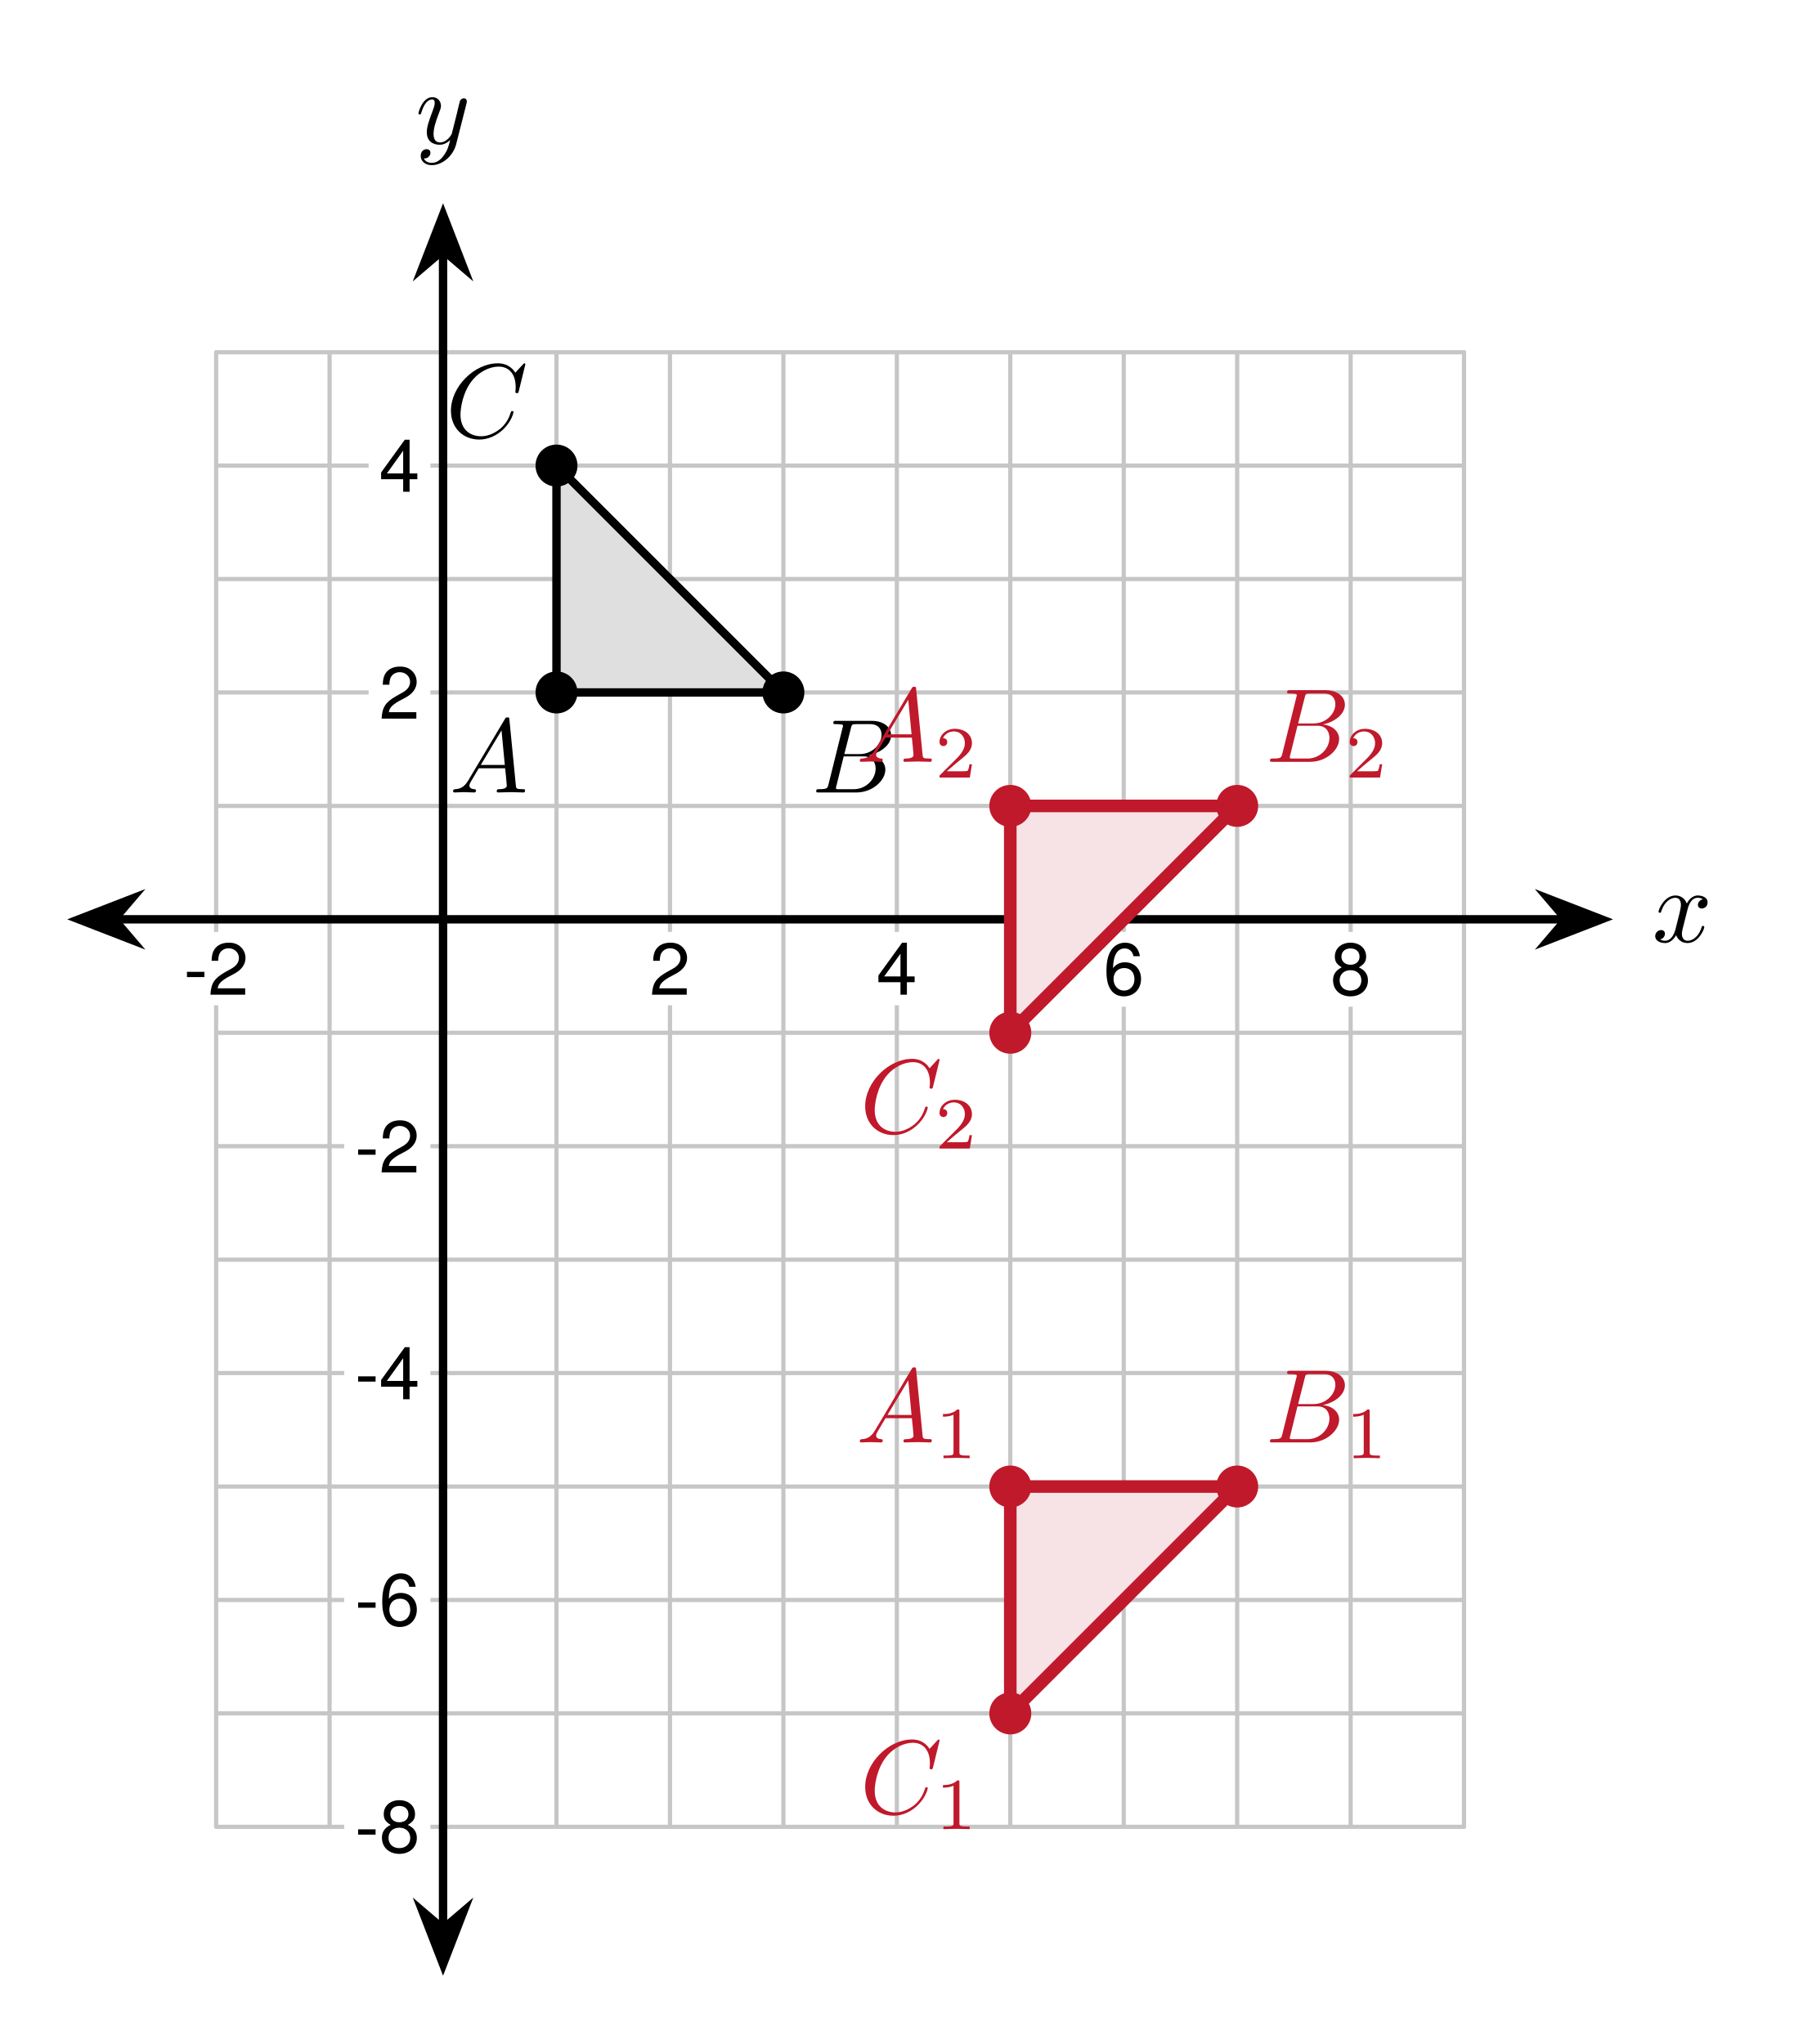
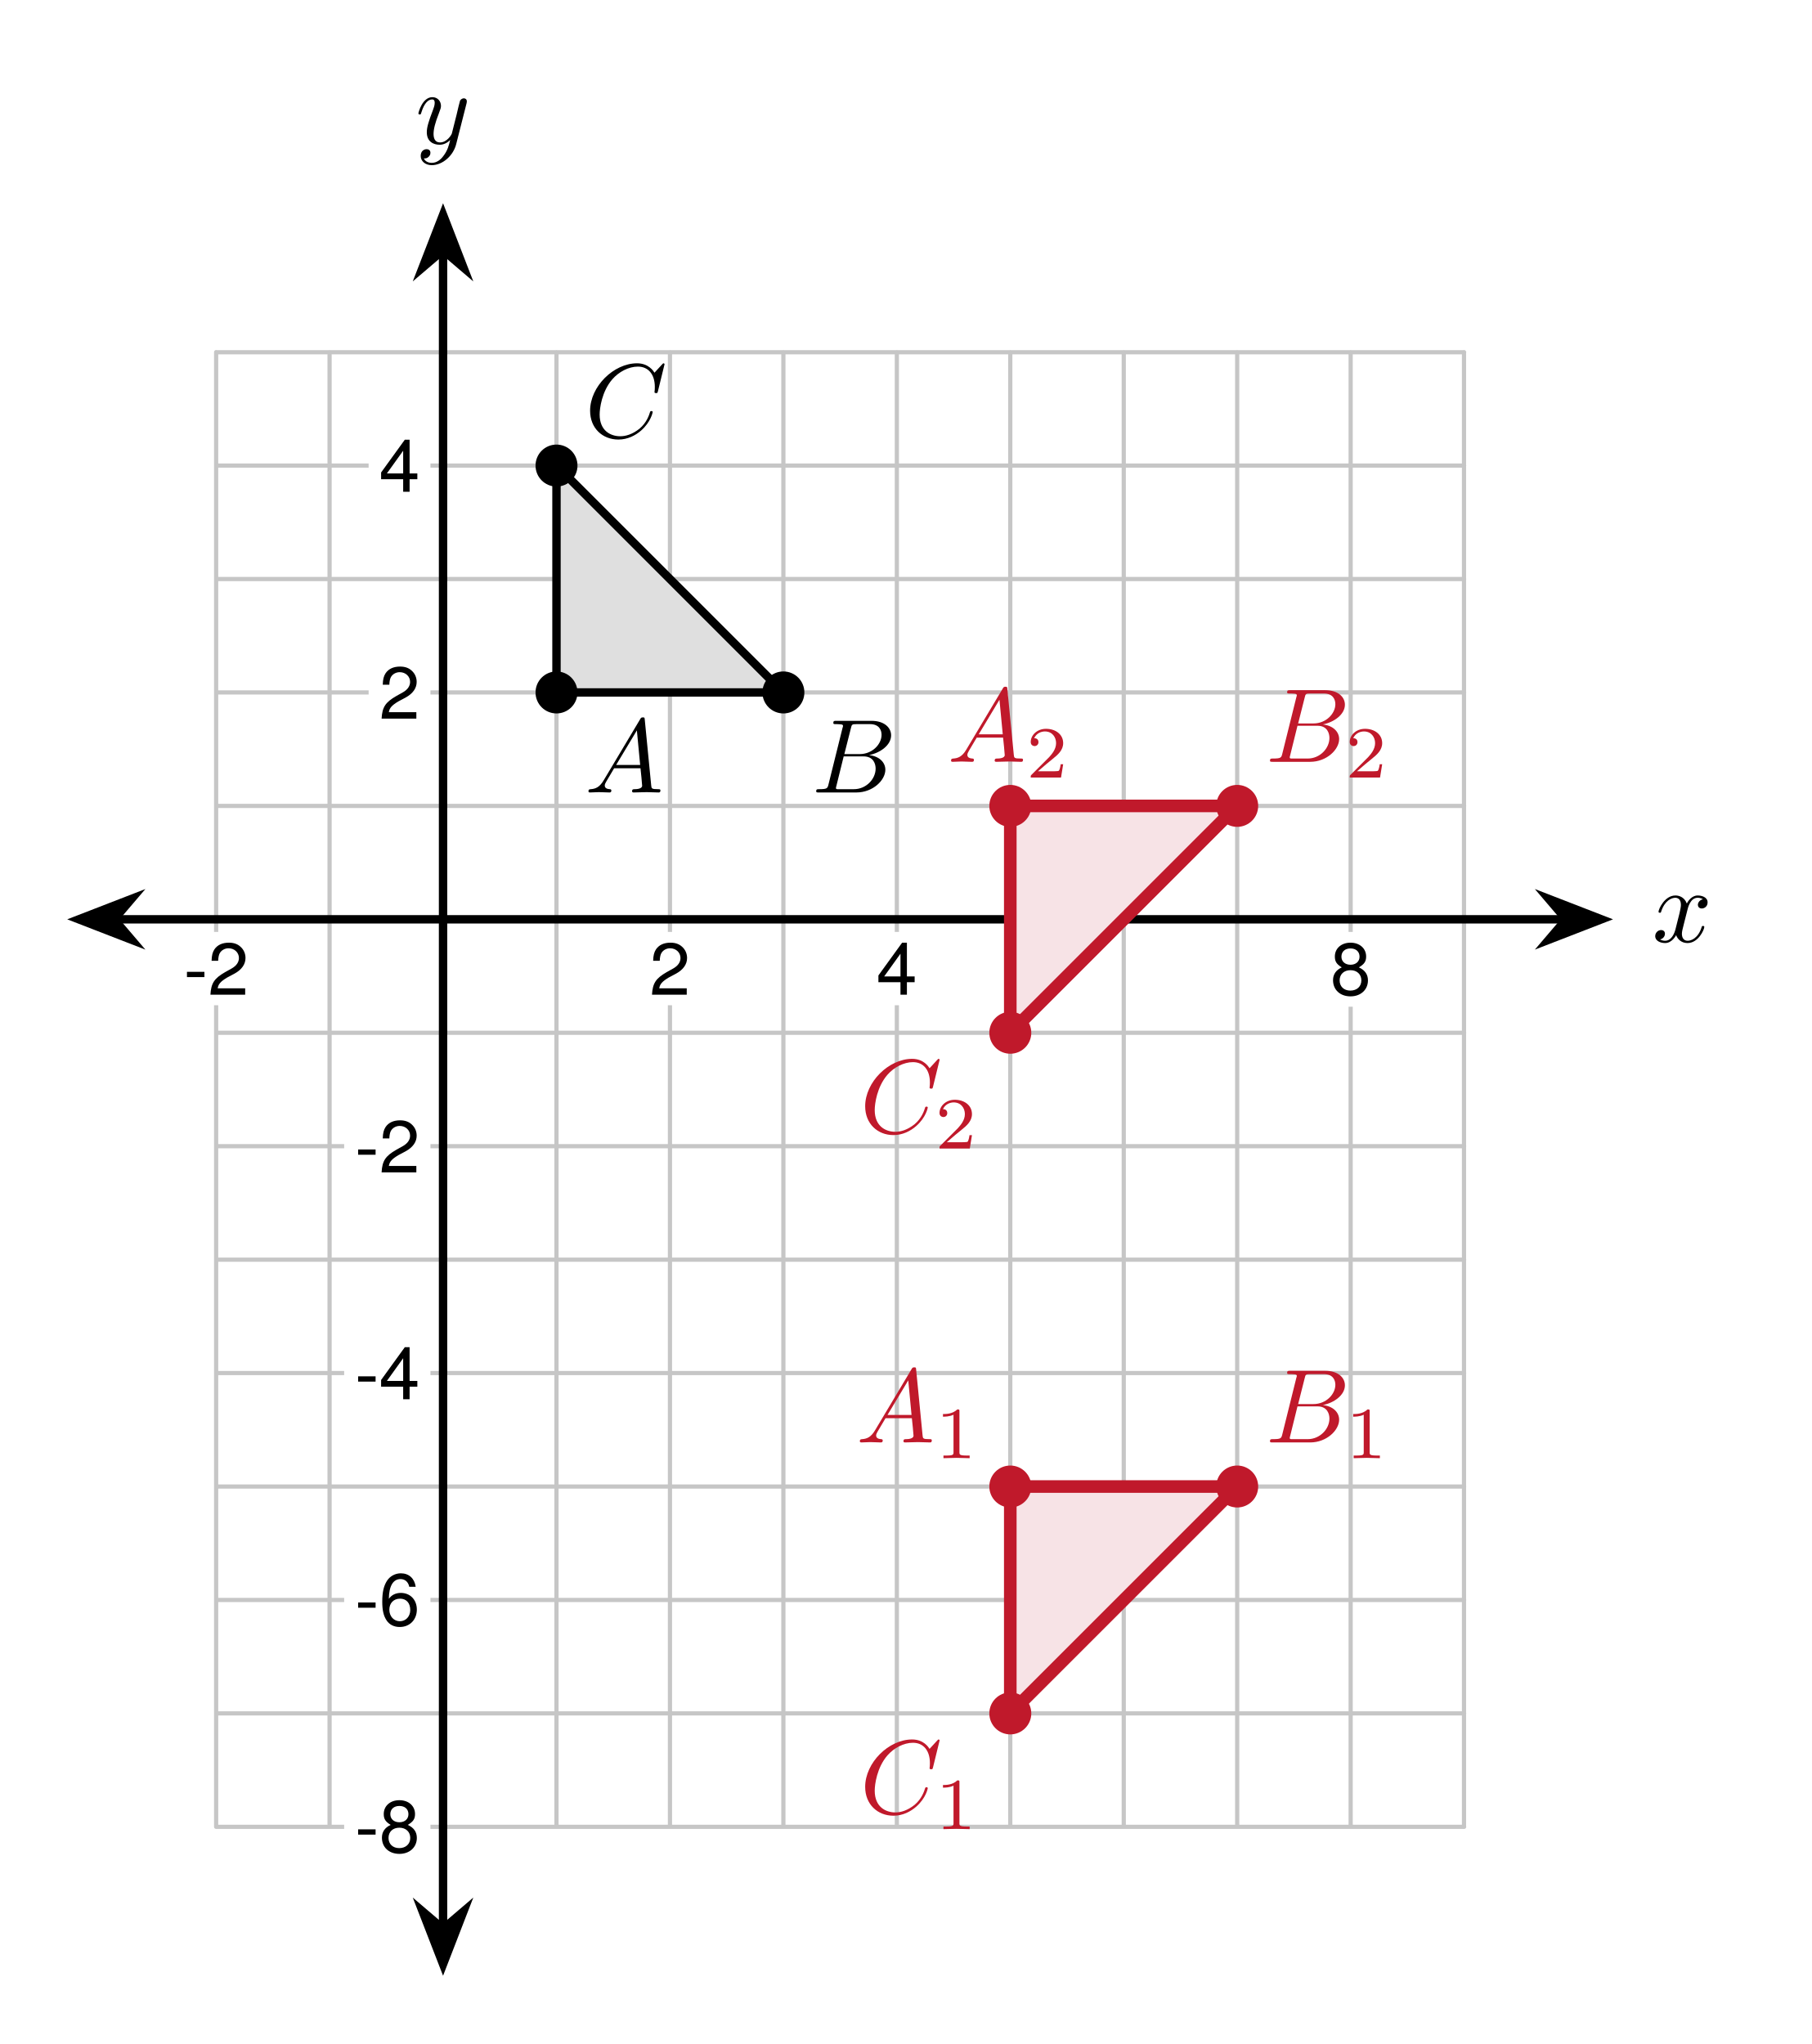
<svg xmlns="http://www.w3.org/2000/svg" xmlns:xlink="http://www.w3.org/1999/xlink" width="171.87" height="193.947" viewBox="0 0 171.87 193.947">
  <defs>
    <g>
      <g id="glyph-0-0">
        <path d="M 3.328 -3 C 3.391 -3.266 3.609 -4.188 4.312 -4.188 C 4.359 -4.188 4.594 -4.188 4.812 -4.047 C 4.531 -4 4.328 -3.75 4.328 -3.516 C 4.328 -3.359 4.438 -3.172 4.703 -3.172 C 4.922 -3.172 5.25 -3.344 5.25 -3.75 C 5.25 -4.266 4.656 -4.406 4.312 -4.406 C 3.75 -4.406 3.391 -3.875 3.281 -3.641 C 3.031 -4.297 2.484 -4.406 2.203 -4.406 C 1.172 -4.406 0.594 -3.109 0.594 -2.859 C 0.594 -2.766 0.703 -2.766 0.719 -2.766 C 0.797 -2.766 0.828 -2.781 0.844 -2.875 C 1.188 -3.938 1.844 -4.188 2.188 -4.188 C 2.375 -4.188 2.719 -4.094 2.719 -3.516 C 2.719 -3.203 2.547 -2.531 2.188 -1.141 C 2.016 -0.531 1.672 -0.109 1.234 -0.109 C 1.172 -0.109 0.953 -0.109 0.734 -0.234 C 0.984 -0.281 1.203 -0.5 1.203 -0.781 C 1.203 -1.047 0.984 -1.125 0.844 -1.125 C 0.531 -1.125 0.281 -0.859 0.281 -0.547 C 0.281 -0.094 0.781 0.109 1.219 0.109 C 1.875 0.109 2.234 -0.594 2.266 -0.641 C 2.391 -0.281 2.75 0.109 3.344 0.109 C 4.375 0.109 4.938 -1.172 4.938 -1.422 C 4.938 -1.516 4.844 -1.516 4.812 -1.516 C 4.734 -1.516 4.703 -1.484 4.688 -1.406 C 4.359 -0.344 3.688 -0.109 3.359 -0.109 C 2.969 -0.109 2.812 -0.422 2.812 -0.766 C 2.812 -0.984 2.875 -1.203 2.984 -1.641 Z M 3.328 -3 " />
      </g>
      <g id="glyph-0-1">
        <path d="M 4.844 -3.797 C 4.875 -3.938 4.875 -3.953 4.875 -4.016 C 4.875 -4.203 4.734 -4.297 4.594 -4.297 C 4.484 -4.297 4.328 -4.234 4.234 -4.078 C 4.219 -4.031 4.141 -3.719 4.094 -3.547 C 4.031 -3.281 3.969 -3.016 3.906 -2.75 L 3.453 -0.953 C 3.406 -0.812 2.984 -0.109 2.328 -0.109 C 1.828 -0.109 1.719 -0.547 1.719 -0.922 C 1.719 -1.375 1.875 -1.984 2.219 -2.859 C 2.375 -3.281 2.422 -3.391 2.422 -3.578 C 2.422 -4.031 2.094 -4.406 1.609 -4.406 C 0.656 -4.406 0.281 -2.953 0.281 -2.859 C 0.281 -2.766 0.391 -2.766 0.406 -2.766 C 0.5 -2.766 0.516 -2.781 0.562 -2.953 C 0.844 -3.875 1.234 -4.188 1.578 -4.188 C 1.656 -4.188 1.828 -4.188 1.828 -3.859 C 1.828 -3.609 1.719 -3.359 1.656 -3.172 C 1.25 -2.109 1.078 -1.547 1.078 -1.078 C 1.078 -0.188 1.703 0.109 2.297 0.109 C 2.672 0.109 3.016 -0.062 3.297 -0.344 C 3.172 0.172 3.047 0.672 2.641 1.188 C 2.391 1.531 2.016 1.828 1.547 1.828 C 1.406 1.828 0.969 1.797 0.797 1.406 C 0.953 1.406 1.078 1.406 1.219 1.281 C 1.328 1.188 1.422 1.062 1.422 0.875 C 1.422 0.562 1.156 0.531 1.062 0.531 C 0.828 0.531 0.5 0.688 0.5 1.172 C 0.5 1.672 0.938 2.047 1.547 2.047 C 2.578 2.047 3.609 1.141 3.875 0.016 Z M 4.844 -3.797 " />
      </g>
      <g id="glyph-0-2">
        <path d="M 1.781 -1.141 C 1.391 -0.484 1 -0.344 0.562 -0.312 C 0.438 -0.297 0.344 -0.297 0.344 -0.109 C 0.344 -0.047 0.391 0 0.484 0 C 0.75 0 1.062 -0.031 1.328 -0.031 C 1.656 -0.031 2.016 0 2.328 0 C 2.391 0 2.516 0 2.516 -0.188 C 2.516 -0.297 2.422 -0.312 2.359 -0.312 C 2.125 -0.328 1.891 -0.406 1.891 -0.656 C 1.891 -0.781 1.953 -0.891 2.031 -1.031 L 2.781 -2.297 L 5.281 -2.297 C 5.312 -2.094 5.438 -0.734 5.438 -0.641 C 5.438 -0.344 4.922 -0.312 4.734 -0.312 C 4.594 -0.312 4.484 -0.312 4.484 -0.109 C 4.484 0 4.609 0 4.625 0 C 5.031 0 5.469 -0.031 5.875 -0.031 C 6.125 -0.031 6.75 0 7 0 C 7.062 0 7.172 0 7.172 -0.203 C 7.172 -0.312 7.078 -0.312 6.953 -0.312 C 6.328 -0.312 6.328 -0.375 6.297 -0.672 L 5.688 -6.891 C 5.672 -7.094 5.672 -7.125 5.5 -7.125 C 5.344 -7.125 5.312 -7.062 5.25 -6.953 Z M 2.969 -2.609 L 4.938 -5.891 L 5.25 -2.609 Z M 2.969 -2.609 " />
      </g>
      <g id="glyph-0-3">
        <path d="M 1.594 -0.781 C 1.5 -0.391 1.469 -0.312 0.688 -0.312 C 0.516 -0.312 0.422 -0.312 0.422 -0.109 C 0.422 0 0.5 0 0.688 0 L 4.234 0 C 5.812 0 6.984 -1.172 6.984 -2.156 C 6.984 -2.859 6.406 -3.438 5.438 -3.547 C 6.484 -3.75 7.531 -4.484 7.531 -5.422 C 7.531 -6.156 6.875 -6.797 5.672 -6.797 L 2.328 -6.797 C 2.141 -6.797 2.047 -6.797 2.047 -6.594 C 2.047 -6.484 2.125 -6.484 2.312 -6.484 C 2.344 -6.484 2.531 -6.484 2.703 -6.469 C 2.875 -6.453 2.969 -6.438 2.969 -6.312 C 2.969 -6.266 2.953 -6.234 2.922 -6.125 Z M 3.094 -3.641 L 3.719 -6.109 C 3.797 -6.453 3.828 -6.484 4.25 -6.484 L 5.531 -6.484 C 6.406 -6.484 6.625 -5.906 6.625 -5.469 C 6.625 -4.594 5.766 -3.641 4.547 -3.641 Z M 2.641 -0.312 C 2.516 -0.312 2.484 -0.312 2.422 -0.312 C 2.328 -0.328 2.297 -0.344 2.297 -0.422 C 2.297 -0.453 2.297 -0.469 2.344 -0.641 L 3.031 -3.422 L 4.922 -3.422 C 5.875 -3.422 6.062 -2.688 6.062 -2.266 C 6.062 -1.281 5.172 -0.312 4 -0.312 Z M 2.641 -0.312 " />
      </g>
      <g id="glyph-0-4">
        <path d="M 7.562 -6.922 C 7.562 -6.953 7.547 -7.016 7.453 -7.016 C 7.422 -7.016 7.422 -7 7.312 -6.891 L 6.609 -6.125 C 6.516 -6.266 6.062 -7.016 4.953 -7.016 C 2.734 -7.016 0.5 -4.812 0.5 -2.516 C 0.5 -0.859 1.672 0.219 3.188 0.219 C 4.062 0.219 4.812 -0.172 5.344 -0.641 C 6.266 -1.453 6.438 -2.359 6.438 -2.391 C 6.438 -2.484 6.344 -2.484 6.312 -2.484 C 6.266 -2.484 6.203 -2.469 6.188 -2.391 C 6.094 -2.094 5.875 -1.391 5.188 -0.812 C 4.5 -0.266 3.875 -0.094 3.359 -0.094 C 2.453 -0.094 1.406 -0.609 1.406 -2.156 C 1.406 -2.734 1.609 -4.344 2.609 -5.5 C 3.219 -6.203 4.156 -6.703 5.031 -6.703 C 6.047 -6.703 6.641 -5.938 6.641 -4.781 C 6.641 -4.391 6.609 -4.375 6.609 -4.281 C 6.609 -4.188 6.719 -4.188 6.766 -4.188 C 6.891 -4.188 6.891 -4.203 6.938 -4.375 Z M 7.562 -6.922 " />
      </g>
      <g id="glyph-1-0">
        <path d="M 1.984 -2.172 L 0.328 -2.172 L 0.328 -1.672 L 1.984 -1.672 Z M 1.984 -2.172 " />
      </g>
      <g id="glyph-1-1">
        <path d="M 3.531 -0.609 L 0.922 -0.609 C 0.984 -1.016 1.219 -1.266 1.812 -1.625 L 2.516 -2 C 3.203 -2.375 3.562 -2.891 3.562 -3.484 C 3.562 -3.906 3.391 -4.281 3.094 -4.547 C 2.812 -4.812 2.453 -4.938 1.984 -4.938 C 1.359 -4.938 0.891 -4.719 0.609 -4.297 C 0.438 -4.031 0.359 -3.734 0.344 -3.219 L 0.969 -3.219 C 0.984 -3.562 1.031 -3.766 1.109 -3.922 C 1.266 -4.219 1.594 -4.406 1.953 -4.406 C 2.516 -4.406 2.938 -4 2.938 -3.484 C 2.938 -3.094 2.703 -2.75 2.266 -2.5 L 1.625 -2.141 C 0.594 -1.547 0.297 -1.094 0.234 0 L 3.531 0 Z M 3.531 -0.609 " />
      </g>
      <g id="glyph-1-2">
        <path d="M 2.281 -1.188 L 2.281 0 L 2.891 0 L 2.891 -1.188 L 3.625 -1.188 L 3.625 -1.734 L 2.891 -1.734 L 2.891 -4.938 L 2.438 -4.938 L 0.188 -1.828 L 0.188 -1.188 Z M 2.281 -1.734 L 0.734 -1.734 L 2.281 -3.891 Z M 2.281 -1.734 " />
      </g>
      <g id="glyph-1-3">
-         <path d="M 3.469 -3.656 C 3.359 -4.453 2.828 -4.938 2.062 -4.938 C 1.531 -4.938 1.031 -4.672 0.75 -4.234 C 0.438 -3.75 0.297 -3.156 0.297 -2.25 C 0.297 -1.422 0.422 -0.891 0.719 -0.453 C 0.984 -0.062 1.422 0.156 1.953 0.156 C 2.906 0.156 3.578 -0.531 3.578 -1.5 C 3.578 -2.422 2.953 -3.078 2.062 -3.078 C 1.578 -3.078 1.188 -2.891 0.922 -2.516 C 0.938 -3.734 1.328 -4.391 2.031 -4.391 C 2.453 -4.391 2.766 -4.125 2.859 -3.656 Z M 1.984 -2.531 C 2.578 -2.531 2.953 -2.125 2.953 -1.453 C 2.953 -0.844 2.531 -0.391 1.969 -0.391 C 1.391 -0.391 0.969 -0.859 0.969 -1.484 C 0.969 -2.109 1.375 -2.531 1.984 -2.531 Z M 1.984 -2.531 " />
+         <path d="M 2.719 -2.594 C 3.234 -2.906 3.406 -3.156 3.406 -3.625 C 3.406 -4.391 2.797 -4.938 1.922 -4.938 C 1.047 -4.938 0.438 -4.391 0.438 -3.625 C 0.438 -3.156 0.594 -2.906 1.094 -2.594 C 0.531 -2.328 0.266 -1.922 0.266 -1.375 C 0.266 -0.469 0.938 0.156 1.922 0.156 C 2.891 0.156 3.578 -0.469 3.578 -1.359 C 3.578 -1.922 3.297 -2.328 2.719 -2.594 Z M 1.922 -4.391 C 2.438 -4.391 2.781 -4.094 2.781 -3.609 C 2.781 -3.156 2.438 -2.844 1.922 -2.844 C 1.406 -2.844 1.062 -3.156 1.062 -3.609 C 1.062 -4.094 1.406 -4.391 1.922 -4.391 Z M 1.922 -2.328 C 2.531 -2.328 2.953 -1.938 2.953 -1.359 C 2.953 -0.781 2.531 -0.391 1.906 -0.391 C 1.297 -0.391 0.891 -0.781 0.891 -1.359 C 0.891 -1.938 1.297 -2.328 1.922 -2.328 Z M 1.922 -2.328 " />
      </g>
      <g id="glyph-1-4">
-         <path d="M 2.719 -2.594 C 3.234 -2.906 3.406 -3.156 3.406 -3.625 C 3.406 -4.391 2.797 -4.938 1.922 -4.938 C 1.047 -4.938 0.438 -4.391 0.438 -3.625 C 0.438 -3.156 0.594 -2.906 1.094 -2.594 C 0.531 -2.328 0.266 -1.922 0.266 -1.375 C 0.266 -0.469 0.938 0.156 1.922 0.156 C 2.891 0.156 3.578 -0.469 3.578 -1.359 C 3.578 -1.922 3.297 -2.328 2.719 -2.594 Z M 1.922 -4.391 C 2.438 -4.391 2.781 -4.094 2.781 -3.609 C 2.781 -3.156 2.438 -2.844 1.922 -2.844 C 1.406 -2.844 1.062 -3.156 1.062 -3.609 C 1.062 -4.094 1.406 -4.391 1.922 -4.391 Z M 1.922 -2.328 C 2.531 -2.328 2.953 -1.938 2.953 -1.359 C 2.953 -0.781 2.531 -0.391 1.906 -0.391 C 1.297 -0.391 0.891 -0.781 0.891 -1.359 C 0.891 -1.938 1.297 -2.328 1.922 -2.328 Z M 1.922 -2.328 " />
+         <path d="M 3.469 -3.656 C 3.359 -4.453 2.828 -4.938 2.062 -4.938 C 1.531 -4.938 1.031 -4.672 0.75 -4.234 C 0.438 -3.75 0.297 -3.156 0.297 -2.25 C 0.297 -1.422 0.422 -0.891 0.719 -0.453 C 0.984 -0.062 1.422 0.156 1.953 0.156 C 2.906 0.156 3.578 -0.531 3.578 -1.5 C 3.578 -2.422 2.953 -3.078 2.062 -3.078 C 1.578 -3.078 1.188 -2.891 0.922 -2.516 C 0.938 -3.734 1.328 -4.391 2.031 -4.391 C 2.453 -4.391 2.766 -4.125 2.859 -3.656 Z M 1.984 -2.531 C 2.578 -2.531 2.953 -2.125 2.953 -1.453 C 2.953 -0.844 2.531 -0.391 1.969 -0.391 C 1.391 -0.391 0.969 -0.859 0.969 -1.484 C 0.969 -2.109 1.375 -2.531 1.984 -2.531 Z M 1.984 -2.531 " />
      </g>
      <g id="glyph-2-0">
        <path d="M 2.328 -4.438 C 2.328 -4.625 2.328 -4.625 2.125 -4.625 C 1.672 -4.188 1.047 -4.188 0.766 -4.188 L 0.766 -3.938 C 0.922 -3.938 1.391 -3.938 1.766 -4.125 L 1.766 -0.578 C 1.766 -0.344 1.766 -0.25 1.078 -0.25 L 0.812 -0.25 L 0.812 0 C 0.938 0 1.797 -0.031 2.047 -0.031 C 2.266 -0.031 3.141 0 3.297 0 L 3.297 -0.25 L 3.031 -0.25 C 2.328 -0.25 2.328 -0.344 2.328 -0.578 Z M 2.328 -4.438 " />
      </g>
      <g id="glyph-2-1">
        <path d="M 3.516 -1.266 L 3.281 -1.266 C 3.266 -1.109 3.188 -0.703 3.094 -0.641 C 3.047 -0.594 2.516 -0.594 2.406 -0.594 L 1.125 -0.594 C 1.859 -1.234 2.109 -1.438 2.516 -1.766 C 3.031 -2.172 3.516 -2.609 3.516 -3.266 C 3.516 -4.109 2.781 -4.625 1.891 -4.625 C 1.031 -4.625 0.438 -4.016 0.438 -3.375 C 0.438 -3.031 0.734 -2.984 0.812 -2.984 C 0.969 -2.984 1.172 -3.109 1.172 -3.359 C 1.172 -3.484 1.125 -3.734 0.766 -3.734 C 0.984 -4.219 1.453 -4.375 1.781 -4.375 C 2.484 -4.375 2.844 -3.828 2.844 -3.266 C 2.844 -2.656 2.406 -2.188 2.188 -1.938 L 0.516 -0.266 C 0.438 -0.203 0.438 -0.188 0.438 0 L 3.312 0 Z M 3.516 -1.266 " />
      </g>
    </g>
    <clipPath id="clip-0">
      <path clip-rule="nonzero" d="M 28 170 L 56 170 L 56 193.848 L 28 193.848 Z M 28 170 " />
    </clipPath>
  </defs>
  <path fill="none" stroke-width="0.399" stroke-linecap="round" stroke-linejoin="round" stroke="rgb(77.499%, 77.499%, 77.499%)" stroke-opacity="1" stroke-miterlimit="10" d="M -21.543 -86.174 L 96.949 -86.174 M -21.543 -75.404 L 96.949 -75.404 M -21.543 -64.63 L 96.949 -64.63 M -21.543 -53.861 L 96.949 -53.861 M -21.543 -43.087 L 96.949 -43.087 M -21.543 -32.317 L 96.949 -32.317 M -21.543 -21.543 L 96.949 -21.543 M -21.543 -10.773 L 96.949 -10.773 M -21.543 0 L 96.949 0 M -21.543 10.77 L 96.949 10.77 M -21.543 21.544 L 96.949 21.544 M -21.543 32.314 L 96.949 32.314 M -21.543 43.088 L 96.949 43.088 M -21.543 53.85 L 96.949 53.85 M -21.543 -86.174 L -21.543 53.861 M -10.773 -86.174 L -10.773 53.861 M 0.001 -86.174 L 0.001 53.861 M 10.771 -86.174 L 10.771 53.861 M 21.545 -86.174 L 21.545 53.861 M 32.314 -86.174 L 32.314 53.861 M 43.088 -86.174 L 43.088 53.861 M 53.858 -86.174 L 53.858 53.861 M 64.632 -86.174 L 64.632 53.861 M 75.402 -86.174 L 75.402 53.861 M 86.175 -86.174 L 86.175 53.861 M 96.937 -86.174 L 96.937 53.861 " transform="matrix(0.999244, 0, 0, -0.999244, 42.03421, 87.23087)" />
  <path fill="none" stroke-width="0.797" stroke-linecap="round" stroke-linejoin="round" stroke="rgb(0%, 0%, 0%)" stroke-opacity="1" stroke-miterlimit="10" d="M -31.038 0 L 106.441 0 " transform="matrix(0.999244, 0, 0, -0.999244, 42.03421, 87.23087)" />
  <path fill-rule="nonzero" fill="rgb(0%, 0%, 0%)" fill-opacity="1" stroke-width="0.797" stroke-linecap="round" stroke-linejoin="miter" stroke="rgb(0%, 0%, 0%)" stroke-opacity="1" stroke-miterlimit="10" d="M 6.259 -0 L 1.267 1.935 L 2.917 -0 L 1.267 -1.935 Z M 6.259 -0 " transform="matrix(-0.999244, 0, 0, 0.999244, 13.73493, 87.23087)" />
  <path fill-rule="nonzero" fill="rgb(0%, 0%, 0%)" fill-opacity="1" stroke-width="0.797" stroke-linecap="round" stroke-linejoin="miter" stroke="rgb(0%, 0%, 0%)" stroke-opacity="1" stroke-miterlimit="10" d="M 6.258 0 L 1.266 1.935 L 2.916 0 L 1.266 -1.935 Z M 6.258 0 " transform="matrix(0.999244, 0, 0, -0.999244, 145.68, 87.23087)" />
  <g fill="rgb(0%, 0%, 0%)" fill-opacity="1">
    <use xlink:href="#glyph-0-0" x="156.759" y="89.374" />
  </g>
  <path fill="none" stroke-width="0.797" stroke-linecap="round" stroke-linejoin="round" stroke="rgb(0%, 0%, 0%)" stroke-opacity="1" stroke-miterlimit="10" d="M 0.001 -95.67 L 0.001 63.353 " transform="matrix(0.999244, 0, 0, -0.999244, 42.03421, 87.23087)" />
  <path fill-rule="nonzero" fill="rgb(0%, 0%, 0%)" fill-opacity="1" d="M 42.035 186.367 L 43.965 181.379 L 42.035 183.027 L 40.102 181.379 Z M 42.035 186.367 " />
  <g clip-path="url(#clip-0)">
    <path fill="none" stroke-width="0.797" stroke-linecap="round" stroke-linejoin="miter" stroke="rgb(0%, 0%, 0%)" stroke-opacity="1" stroke-miterlimit="10" d="M 6.259 0.001 L 1.267 1.932 L 2.917 0.001 L 1.267 -1.934 Z M 6.259 0.001 " transform="matrix(0, 0.999244, 0.999244, 0, 42.03421, 180.1128)" />
  </g>
  <path fill-rule="nonzero" fill="rgb(0%, 0%, 0%)" fill-opacity="1" stroke-width="0.797" stroke-linecap="round" stroke-linejoin="miter" stroke="rgb(0%, 0%, 0%)" stroke-opacity="1" stroke-miterlimit="10" d="M 6.258 -0.001 L 1.266 1.934 L 2.916 -0.001 L 1.266 -1.932 Z M 6.258 -0.001 " transform="matrix(0, -0.999244, -0.999244, 0, 42.03421, 26.64024)" />
  <g fill="rgb(0%, 0%, 0%)" fill-opacity="1">
    <use xlink:href="#glyph-0-1" x="39.415" y="13.625" />
  </g>
  <path fill-rule="nonzero" fill="rgb(100%, 100%, 100%)" fill-opacity="1" d="M 16.414 95.383 L 24.602 95.383 L 24.602 88.426 L 16.414 88.426 Z M 16.414 95.383 " />
  <g fill="rgb(0%, 0%, 0%)" fill-opacity="1">
    <use xlink:href="#glyph-1-0" x="17.41" y="94.385" />
    <use xlink:href="#glyph-1-1" x="19.73" y="94.385" />
  </g>
  <path fill-rule="nonzero" fill="rgb(100%, 100%, 100%)" fill-opacity="1" d="M 60.629 95.383 L 66.496 95.383 L 66.496 88.426 L 60.629 88.426 Z M 60.629 95.383 " />
  <g fill="rgb(0%, 0%, 0%)" fill-opacity="1">
    <use xlink:href="#glyph-1-1" x="61.624" y="94.385" />
  </g>
  <path fill-rule="nonzero" fill="rgb(100%, 100%, 100%)" fill-opacity="1" d="M 82.156 95.383 L 88.023 95.383 L 88.023 88.426 L 82.156 88.426 Z M 82.156 95.383 " />
  <g fill="rgb(0%, 0%, 0%)" fill-opacity="1">
    <use xlink:href="#glyph-1-2" x="83.152" y="94.385" />
  </g>
-   <path fill-rule="nonzero" fill="rgb(100%, 100%, 100%)" fill-opacity="1" d="M 103.684 95.523 L 109.551 95.523 L 109.551 88.426 L 103.684 88.426 Z M 103.684 95.523 " />
-   <g fill="rgb(0%, 0%, 0%)" fill-opacity="1">
-     <use xlink:href="#glyph-1-3" x="104.679" y="94.385" />
-   </g>
  <path fill-rule="nonzero" fill="rgb(100%, 100%, 100%)" fill-opacity="1" d="M 125.211 95.523 L 131.078 95.523 L 131.078 88.426 L 125.211 88.426 Z M 125.211 95.523 " />
  <g fill="rgb(0%, 0%, 0%)" fill-opacity="1">
-     <use xlink:href="#glyph-1-4" x="126.207" y="94.385" />
+     <use xlink:href="#glyph-1-3" x="126.207" y="94.385" />
  </g>
  <path fill-rule="nonzero" fill="rgb(100%, 100%, 100%)" fill-opacity="1" d="M 32.652 176.891 L 40.84 176.891 L 40.84 169.793 L 32.652 169.793 Z M 32.652 176.891 " />
  <g fill="rgb(0%, 0%, 0%)" fill-opacity="1">
    <use xlink:href="#glyph-1-0" x="33.65" y="175.751" />
-     <use xlink:href="#glyph-1-4" x="35.97" y="175.751" />
+     <use xlink:href="#glyph-1-3" x="35.97" y="175.751" />
  </g>
  <path fill-rule="nonzero" fill="rgb(100%, 100%, 100%)" fill-opacity="1" d="M 32.652 155.363 L 40.84 155.363 L 40.84 148.266 L 32.652 148.266 Z M 32.652 155.363 " />
  <g fill="rgb(0%, 0%, 0%)" fill-opacity="1">
    <use xlink:href="#glyph-1-0" x="33.65" y="154.223" />
-     <use xlink:href="#glyph-1-3" x="35.97" y="154.223" />
+     <use xlink:href="#glyph-1-4" x="35.97" y="154.223" />
  </g>
  <path fill-rule="nonzero" fill="rgb(100%, 100%, 100%)" fill-opacity="1" d="M 32.652 133.766 L 40.84 133.766 L 40.84 126.809 L 32.652 126.809 Z M 32.652 133.766 " />
  <g fill="rgb(0%, 0%, 0%)" fill-opacity="1">
    <use xlink:href="#glyph-1-0" x="33.65" y="132.767" />
    <use xlink:href="#glyph-1-2" x="35.97" y="132.767" />
  </g>
  <path fill-rule="nonzero" fill="rgb(100%, 100%, 100%)" fill-opacity="1" d="M 32.652 112.238 L 40.84 112.238 L 40.84 105.281 L 32.652 105.281 Z M 32.652 112.238 " />
  <g fill="rgb(0%, 0%, 0%)" fill-opacity="1">
    <use xlink:href="#glyph-1-0" x="33.65" y="111.241" />
    <use xlink:href="#glyph-1-1" x="35.97" y="111.241" />
  </g>
  <path fill-rule="nonzero" fill="rgb(100%, 100%, 100%)" fill-opacity="1" d="M 34.973 69.18 L 40.84 69.18 L 40.84 62.227 L 34.973 62.227 Z M 34.973 69.18 " />
  <g fill="rgb(0%, 0%, 0%)" fill-opacity="1">
    <use xlink:href="#glyph-1-1" x="35.97" y="68.186" />
  </g>
  <path fill-rule="nonzero" fill="rgb(100%, 100%, 100%)" fill-opacity="1" d="M 34.973 47.652 L 40.84 47.652 L 40.84 40.699 L 34.973 40.699 Z M 34.973 47.652 " />
  <g fill="rgb(0%, 0%, 0%)" fill-opacity="1">
    <use xlink:href="#glyph-1-2" x="35.97" y="46.659" />
  </g>
  <path fill-rule="nonzero" fill="rgb(87.5%, 87.5%, 87.5%)" fill-opacity="1" stroke-width="0.797" stroke-linecap="round" stroke-linejoin="round" stroke="rgb(0%, 0%, 0%)" stroke-opacity="1" stroke-miterlimit="10" d="M 10.771 21.544 L 32.314 21.544 L 10.771 43.088 Z M 10.771 21.544 " transform="matrix(0.999244, 0, 0, -0.999244, 42.03421, 87.23087)" />
  <path fill-rule="nonzero" fill="rgb(0%, 0%, 0%)" fill-opacity="1" d="M 54.789 65.703 C 54.789 64.605 53.898 63.711 52.797 63.711 C 51.699 63.711 50.809 64.605 50.809 65.703 C 50.809 66.805 51.699 67.695 52.797 67.695 C 53.898 67.695 54.789 66.805 54.789 65.703 Z M 54.789 65.703 " />
  <g fill="rgb(0%, 0%, 0%)" fill-opacity="1">
-     <use xlink:href="#glyph-0-2" x="42.644" y="75.194" />
+     <use xlink:href="#glyph-0-2" x="55.486" y="75.194" />
  </g>
  <path fill-rule="nonzero" fill="rgb(0%, 0%, 0%)" fill-opacity="1" d="M 76.316 65.703 C 76.316 64.605 75.426 63.711 74.324 63.711 C 73.227 63.711 72.336 64.605 72.336 65.703 C 72.336 66.805 73.227 67.695 74.324 67.695 C 75.426 67.695 76.316 66.805 76.316 65.703 Z M 76.316 65.703 " />
  <g fill="rgb(0%, 0%, 0%)" fill-opacity="1">
    <use xlink:href="#glyph-0-3" x="77.014" y="75.194" />
  </g>
  <path fill-rule="nonzero" fill="rgb(0%, 0%, 0%)" fill-opacity="1" d="M 54.789 44.176 C 54.789 43.074 53.898 42.184 52.797 42.184 C 51.699 42.184 50.809 43.074 50.809 44.176 C 50.809 45.277 51.699 46.168 52.797 46.168 C 53.898 46.168 54.789 45.277 54.789 44.176 Z M 54.789 44.176 " />
  <g fill="rgb(0%, 0%, 0%)" fill-opacity="1">
-     <use xlink:href="#glyph-0-4" x="42.283" y="41.488" />
+     <use xlink:href="#glyph-0-4" x="55.486" y="41.488" />
  </g>
  <path fill-rule="nonzero" fill="rgb(97.034%, 89.177%, 90.024%)" fill-opacity="1" stroke-width="1.196" stroke-linecap="round" stroke-linejoin="round" stroke="rgb(75.293%, 9.804%, 16.862%)" stroke-opacity="1" stroke-miterlimit="10" d="M 53.858 -53.861 L 75.402 -53.861 L 53.858 -75.404 Z M 53.858 -53.861 " transform="matrix(0.999244, 0, 0, -0.999244, 42.03421, 87.23087)" />
  <path fill-rule="nonzero" fill="rgb(75.293%, 9.804%, 16.862%)" fill-opacity="1" d="M 97.844 141.051 C 97.844 139.949 96.953 139.059 95.852 139.059 C 94.754 139.059 93.863 139.949 93.863 141.051 C 93.863 142.148 94.754 143.039 95.852 143.039 C 96.953 143.039 97.844 142.148 97.844 141.051 Z M 97.844 141.051 " />
  <g fill="rgb(75.293%, 9.804%, 16.862%)" fill-opacity="1">
    <use xlink:href="#glyph-0-2" x="81.233" y="136.867" />
  </g>
  <g fill="rgb(75.293%, 9.804%, 16.862%)" fill-opacity="1">
    <use xlink:href="#glyph-2-0" x="88.699" y="138.361" />
  </g>
  <path fill-rule="nonzero" fill="rgb(75.293%, 9.804%, 16.862%)" fill-opacity="1" d="M 119.371 141.051 C 119.371 139.949 118.48 139.059 117.379 139.059 C 116.281 139.059 115.391 139.949 115.391 141.051 C 115.391 142.148 116.281 143.039 117.379 143.039 C 118.48 143.039 119.371 142.148 119.371 141.051 Z M 119.371 141.051 " />
  <g fill="rgb(75.293%, 9.804%, 16.862%)" fill-opacity="1">
    <use xlink:href="#glyph-0-3" x="120.068" y="136.867" />
  </g>
  <g fill="rgb(75.293%, 9.804%, 16.862%)" fill-opacity="1">
    <use xlink:href="#glyph-2-0" x="127.619" y="138.361" />
  </g>
  <path fill-rule="nonzero" fill="rgb(75.293%, 9.804%, 16.862%)" fill-opacity="1" d="M 97.844 162.578 C 97.844 161.477 96.953 160.586 95.852 160.586 C 94.754 160.586 93.863 161.477 93.863 162.578 C 93.863 163.676 94.754 164.57 95.852 164.57 C 96.953 164.57 97.844 163.676 97.844 162.578 Z M 97.844 162.578 " />
  <g fill="rgb(75.293%, 9.804%, 16.862%)" fill-opacity="1">
    <use xlink:href="#glyph-0-4" x="81.584" y="172.067" />
  </g>
  <g fill="rgb(75.293%, 9.804%, 16.862%)" fill-opacity="1">
    <use xlink:href="#glyph-2-0" x="88.699" y="173.56" />
  </g>
  <path fill-rule="nonzero" fill="rgb(97.034%, 89.177%, 90.024%)" fill-opacity="1" stroke-width="1.196" stroke-linecap="round" stroke-linejoin="round" stroke="rgb(75.293%, 9.804%, 16.862%)" stroke-opacity="1" stroke-miterlimit="10" d="M 53.858 10.77 L 75.402 10.77 L 53.858 -10.773 Z M 53.858 10.77 " transform="matrix(0.999244, 0, 0, -0.999244, 42.03421, 87.23087)" />
  <path fill-rule="nonzero" fill="rgb(75.293%, 9.804%, 16.862%)" fill-opacity="1" d="M 97.844 76.469 C 97.844 75.367 96.953 74.477 95.852 74.477 C 94.754 74.477 93.863 75.367 93.863 76.469 C 93.863 77.566 94.754 78.457 95.852 78.457 C 96.953 78.457 97.844 77.566 97.844 76.469 Z M 97.844 76.469 " />
  <g fill="rgb(75.293%, 9.804%, 16.862%)" fill-opacity="1">
-     <use xlink:href="#glyph-0-2" x="81.233" y="72.286" />
+     <use xlink:href="#glyph-0-2" x="89.887" y="72.286" />
  </g>
  <g fill="rgb(75.293%, 9.804%, 16.862%)" fill-opacity="1">
-     <use xlink:href="#glyph-2-1" x="88.699" y="73.779" />
+     <use xlink:href="#glyph-2-1" x="97.353" y="73.779" />
  </g>
  <path fill-rule="nonzero" fill="rgb(75.293%, 9.804%, 16.862%)" fill-opacity="1" d="M 119.371 76.469 C 119.371 75.367 118.48 74.477 117.379 74.477 C 116.281 74.477 115.391 75.367 115.391 76.469 C 115.391 77.566 116.281 78.457 117.379 78.457 C 118.48 78.457 119.371 77.566 119.371 76.469 Z M 119.371 76.469 " />
  <g fill="rgb(75.293%, 9.804%, 16.862%)" fill-opacity="1">
    <use xlink:href="#glyph-0-3" x="120.068" y="72.286" />
  </g>
  <g fill="rgb(75.293%, 9.804%, 16.862%)" fill-opacity="1">
    <use xlink:href="#glyph-2-1" x="127.619" y="73.779" />
  </g>
  <path fill-rule="nonzero" fill="rgb(75.293%, 9.804%, 16.862%)" fill-opacity="1" d="M 97.844 97.996 C 97.844 96.895 96.953 96.004 95.852 96.004 C 94.754 96.004 93.863 96.895 93.863 97.996 C 93.863 99.094 94.754 99.984 95.852 99.984 C 96.953 99.984 97.844 99.094 97.844 97.996 Z M 97.844 97.996 " />
  <g fill="rgb(75.293%, 9.804%, 16.862%)" fill-opacity="1">
    <use xlink:href="#glyph-0-4" x="81.584" y="107.485" />
  </g>
  <g fill="rgb(75.293%, 9.804%, 16.862%)" fill-opacity="1">
    <use xlink:href="#glyph-2-1" x="88.699" y="108.978" />
  </g>
</svg>
